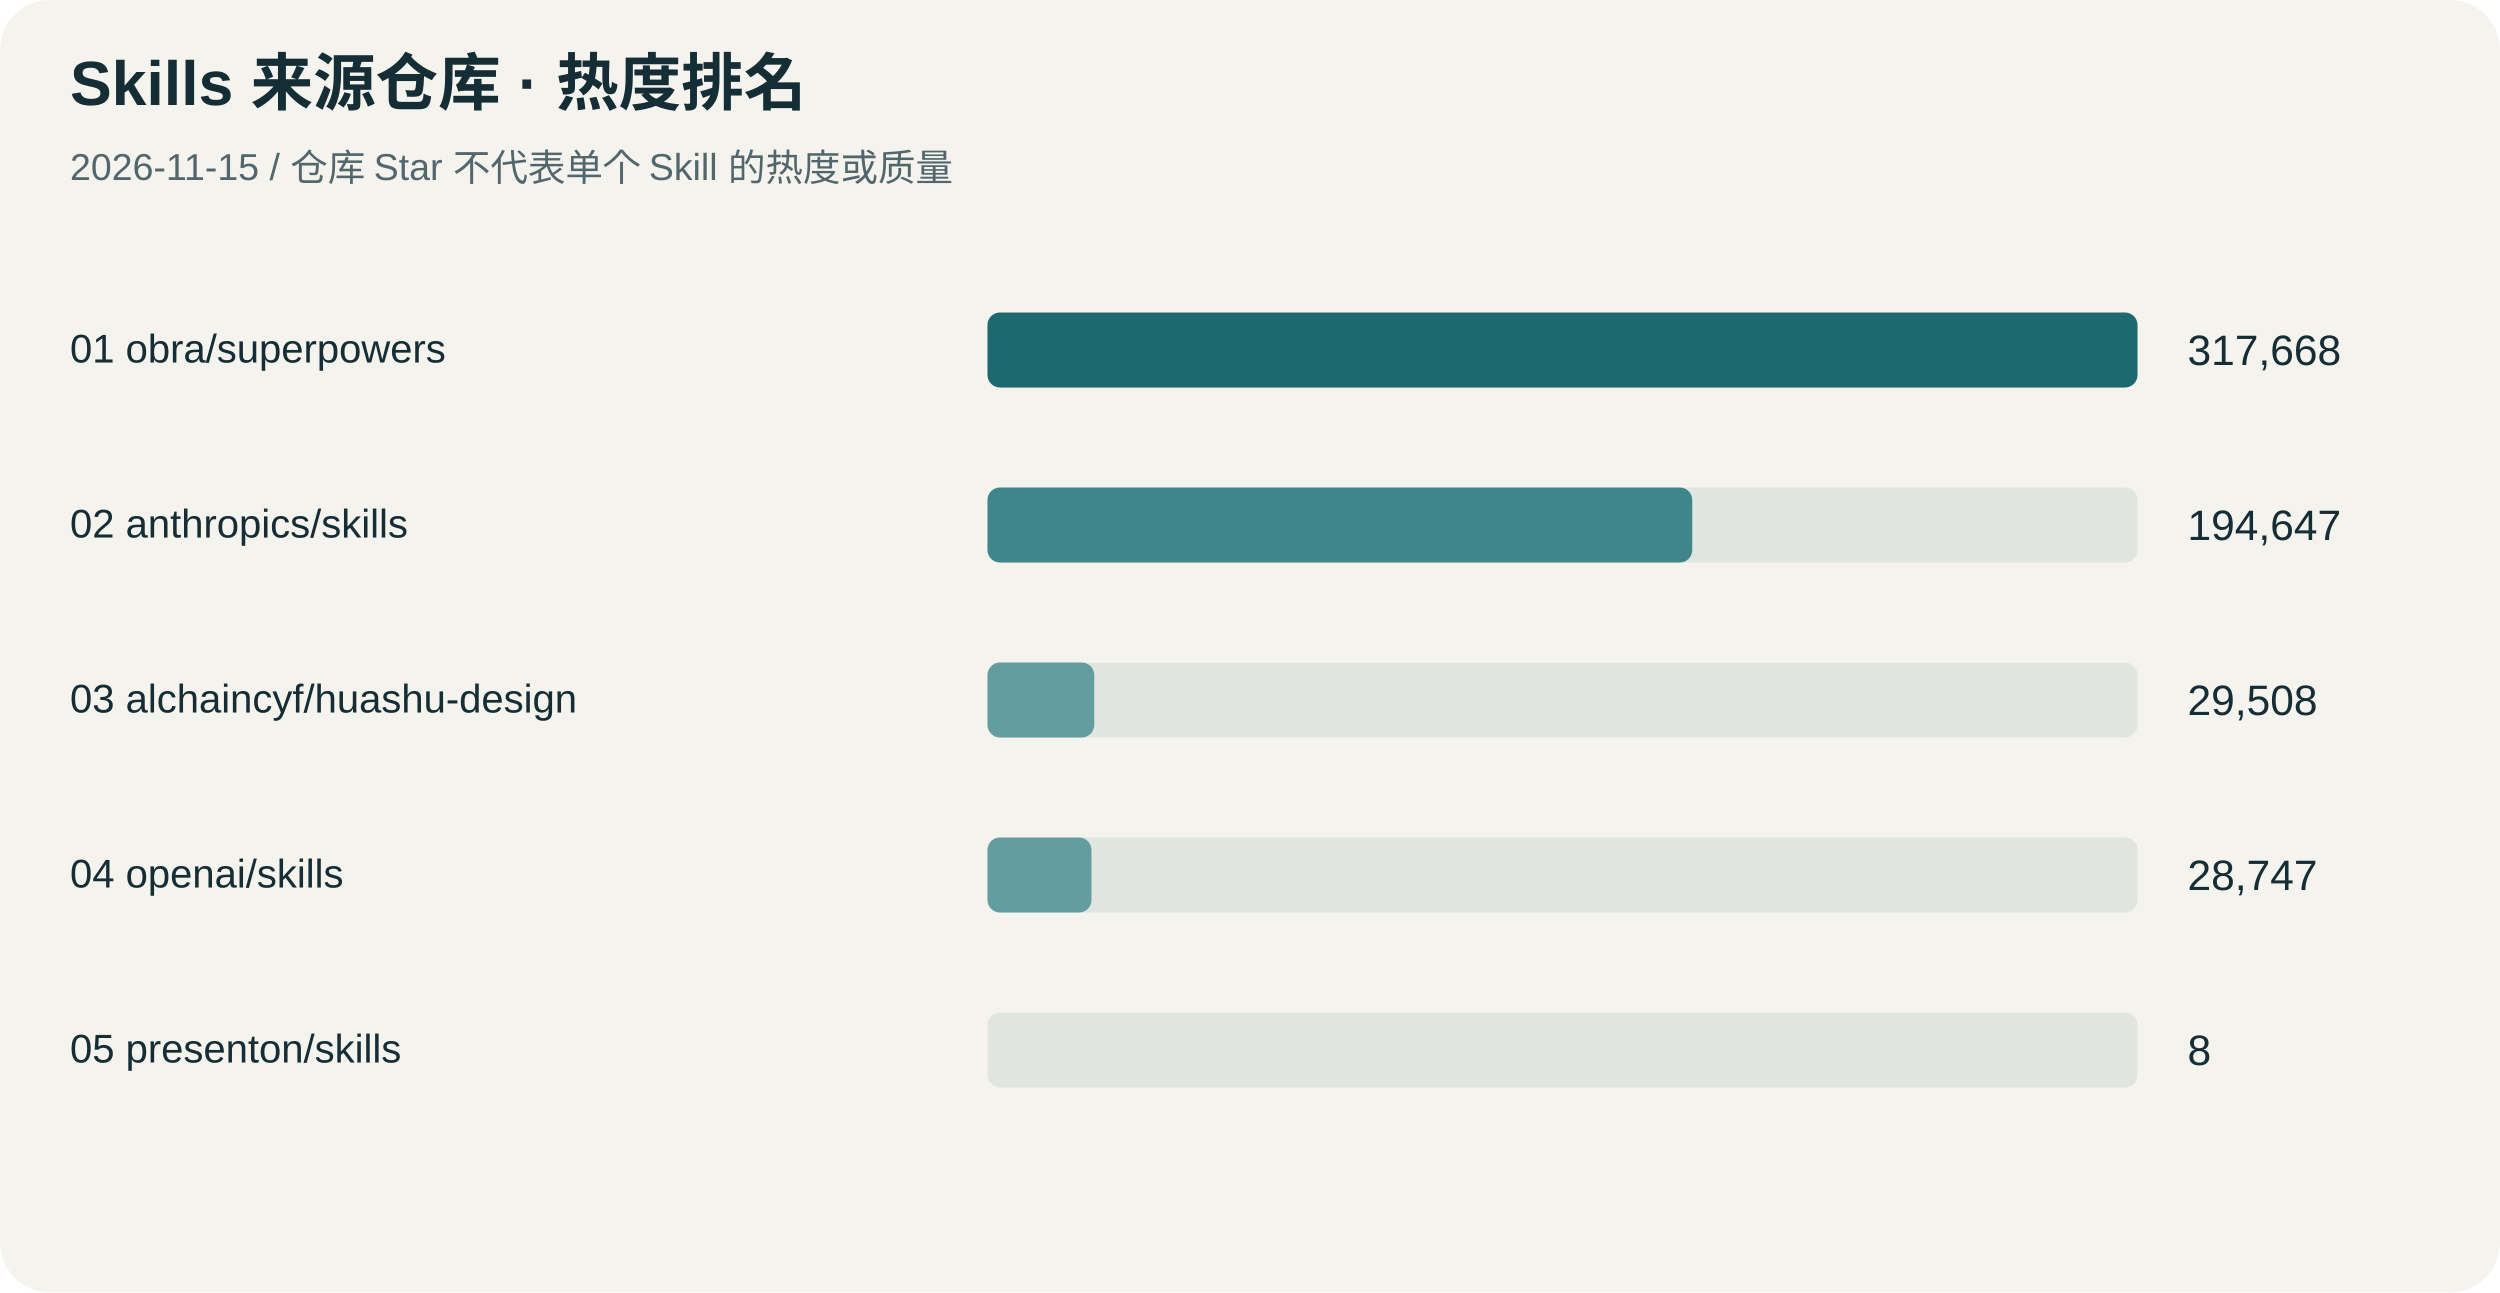
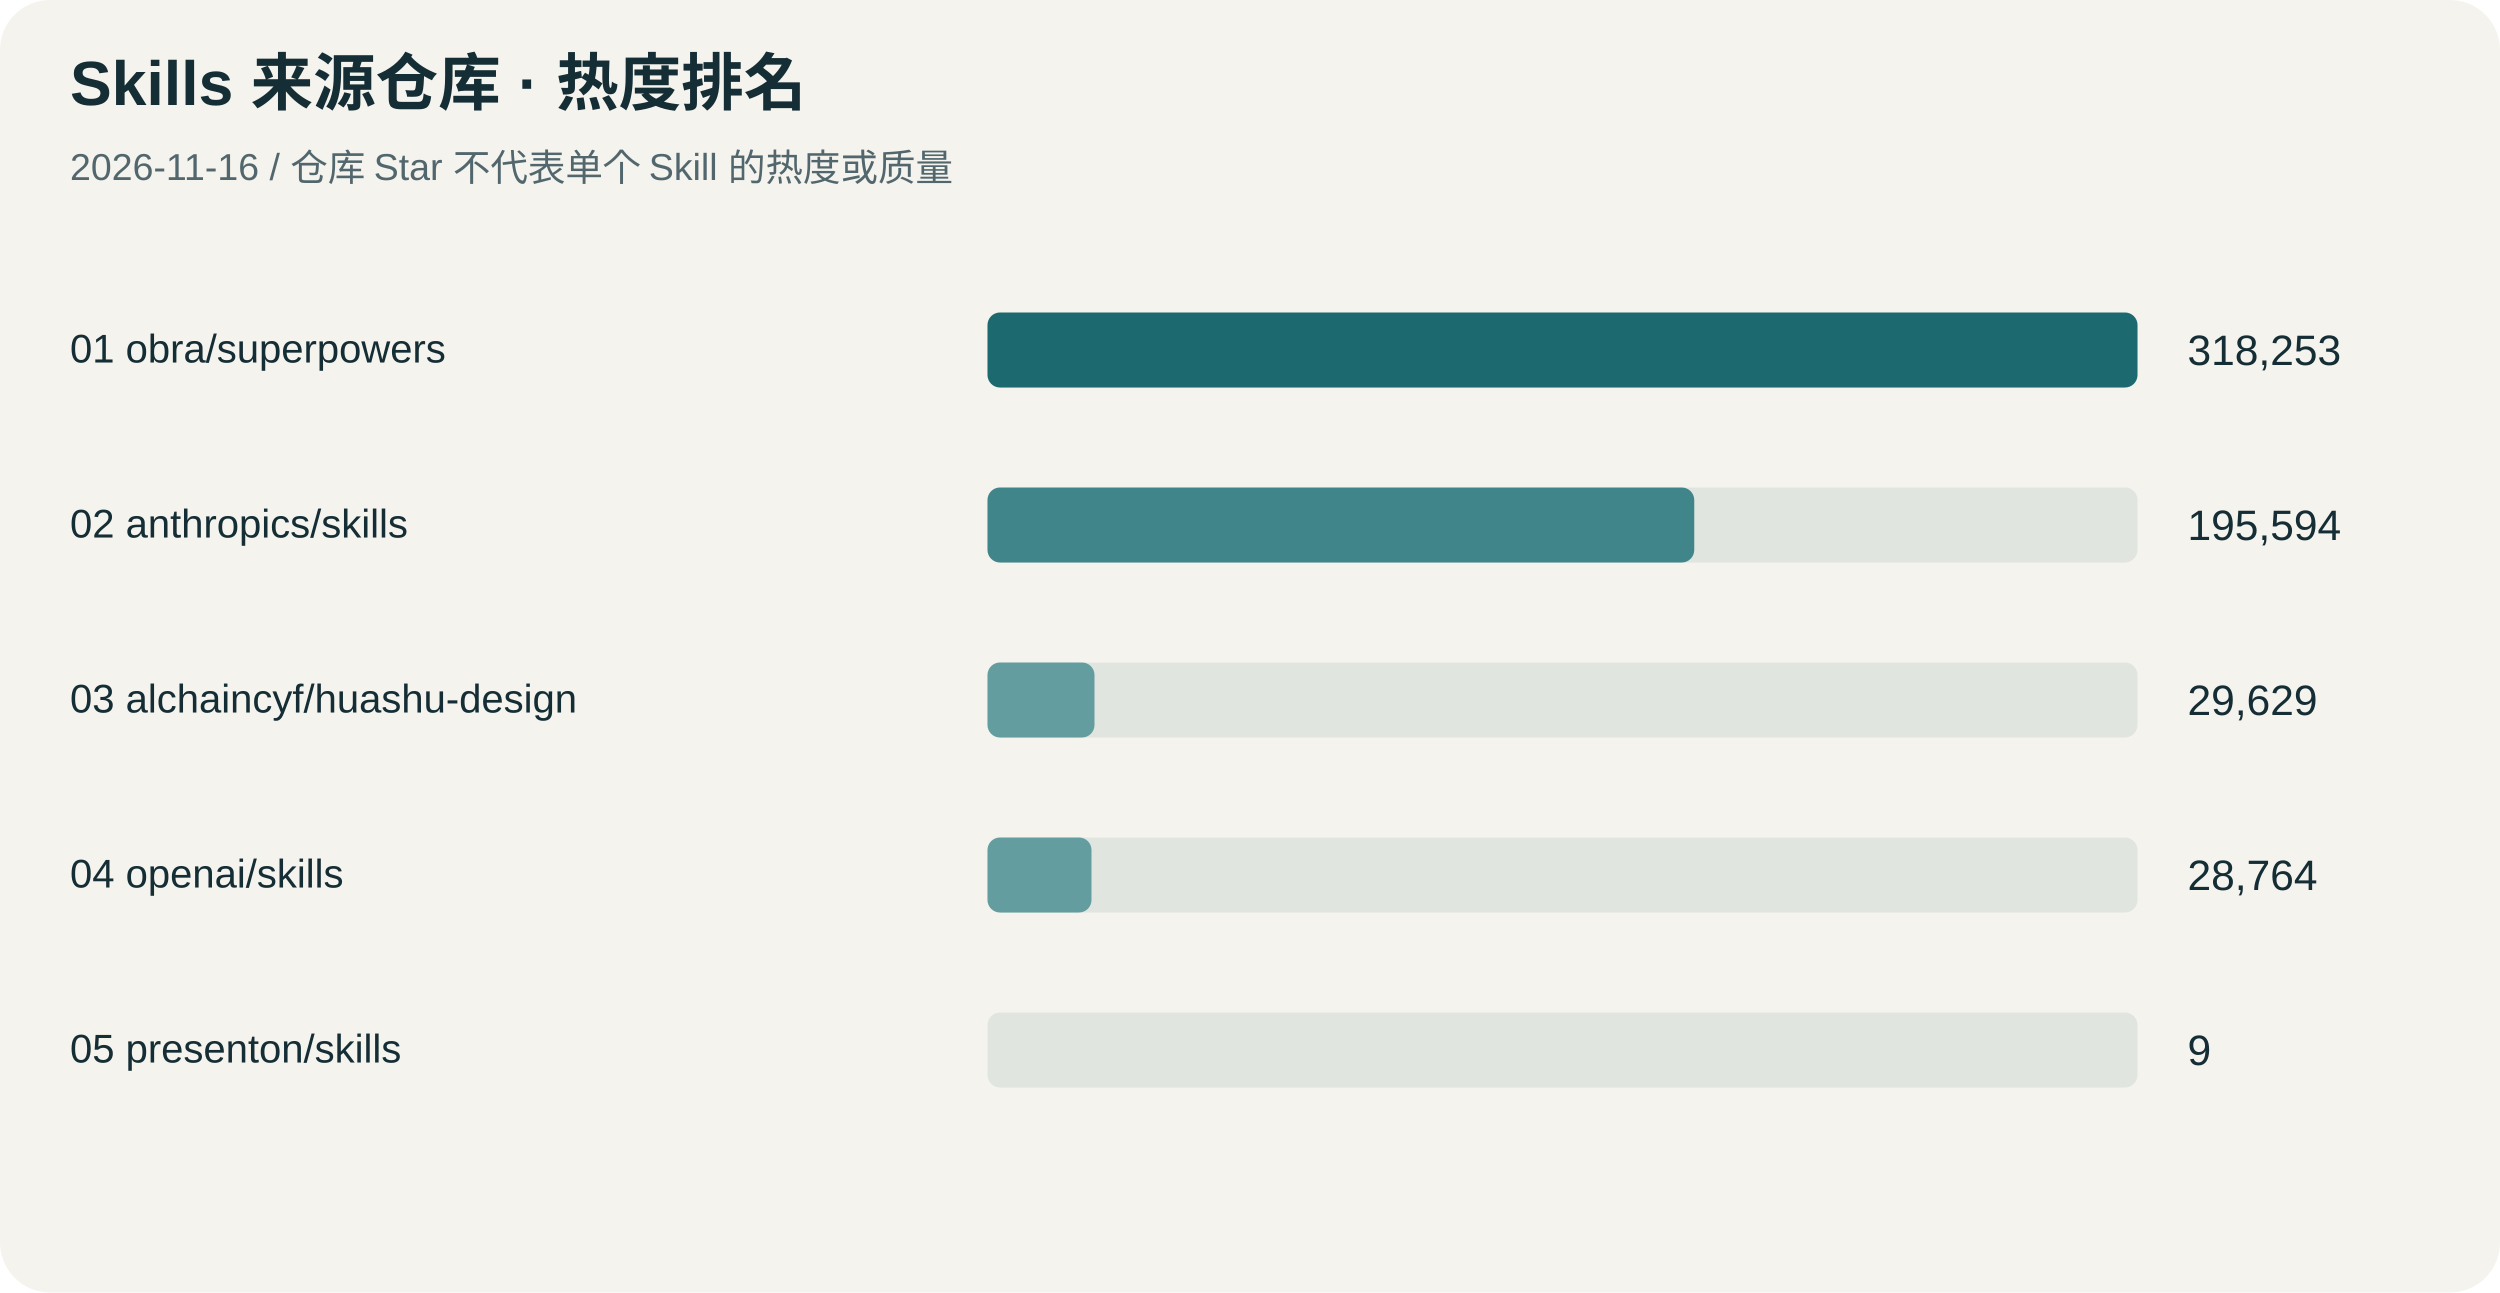
<svg xmlns="http://www.w3.org/2000/svg" viewBox="0 0 1000 517" role="img" aria-labelledby="title desc">
  <rect width="100%" height="100%" rx="20" fill="#f5f3ed" />
  <g font-family="Segoe UI,Microsoft YaHei,Arial,sans-serif" fill="#152d35">
    <text x="28" y="42" font-size="25" font-weight="700">Skills 来源仓库 · 热度排名</text>
-     <text x="28" y="72" font-size="15" fill="#52676d">2026-11-15 / 仓库 Star 不代表单个 Skill 的热度或质量</text>
+     <text x="28" y="72" font-size="15" fill="#52676d">2026-11-16 / 仓库 Star 不代表单个 Skill 的热度或质量</text>
    <text x="28" y="145" font-size="16">01  obra/superpowers</text>
    <rect x="395" y="125" width="460" height="30" rx="5" fill="#e0e5df" />
    <rect x="395" y="125" width="460.0" height="30" rx="5" fill="#1c6970" />
-     <text x="875" y="146" font-size="17">317,668</text>
+     <text x="875" y="146" font-size="17">318,253</text>
    <text x="28" y="215" font-size="16">02  anthropics/skills</text>
    <rect x="395" y="195" width="460" height="30" rx="5" fill="#e0e5df" />
-     <rect x="395" y="195" width="281.9" height="30" rx="5" fill="#40858a" />
-     <text x="875" y="216" font-size="17">194,647</text>
+     <rect x="395" y="195" width="282.7" height="30" rx="5" fill="#40858a" />
+     <text x="875" y="216" font-size="17">195,594</text>
    <text x="28" y="285" font-size="16">03  alchaincyf/huashu-design</text>
    <rect x="395" y="265" width="460" height="30" rx="5" fill="#e0e5df" />
-     <rect x="395" y="265" width="42.7" height="30" rx="5" fill="#639da0" />
-     <text x="875" y="286" font-size="17">29,508</text>
+     <rect x="395" y="265" width="42.8" height="30" rx="5" fill="#639da0" />
+     <text x="875" y="286" font-size="17">29,629</text>
    <text x="28" y="355" font-size="16">04  openai/skills</text>
    <rect x="395" y="335" width="460" height="30" rx="5" fill="#e0e5df" />
    <rect x="395" y="335" width="41.6" height="30" rx="5" fill="#639da0" />
-     <text x="875" y="356" font-size="17">28,747</text>
+     <text x="875" y="356" font-size="17">28,764</text>
    <text x="28" y="425" font-size="16">05  presenton/skills</text>
    <rect x="395" y="405" width="460" height="30" rx="5" fill="#e0e5df" />
    <rect x="395" y="405" width="0.0" height="30" rx="5" fill="#639da0" />
-     <text x="875" y="426" font-size="17">8</text>
+     <text x="875" y="426" font-size="17">9</text>
  </g>
</svg>
